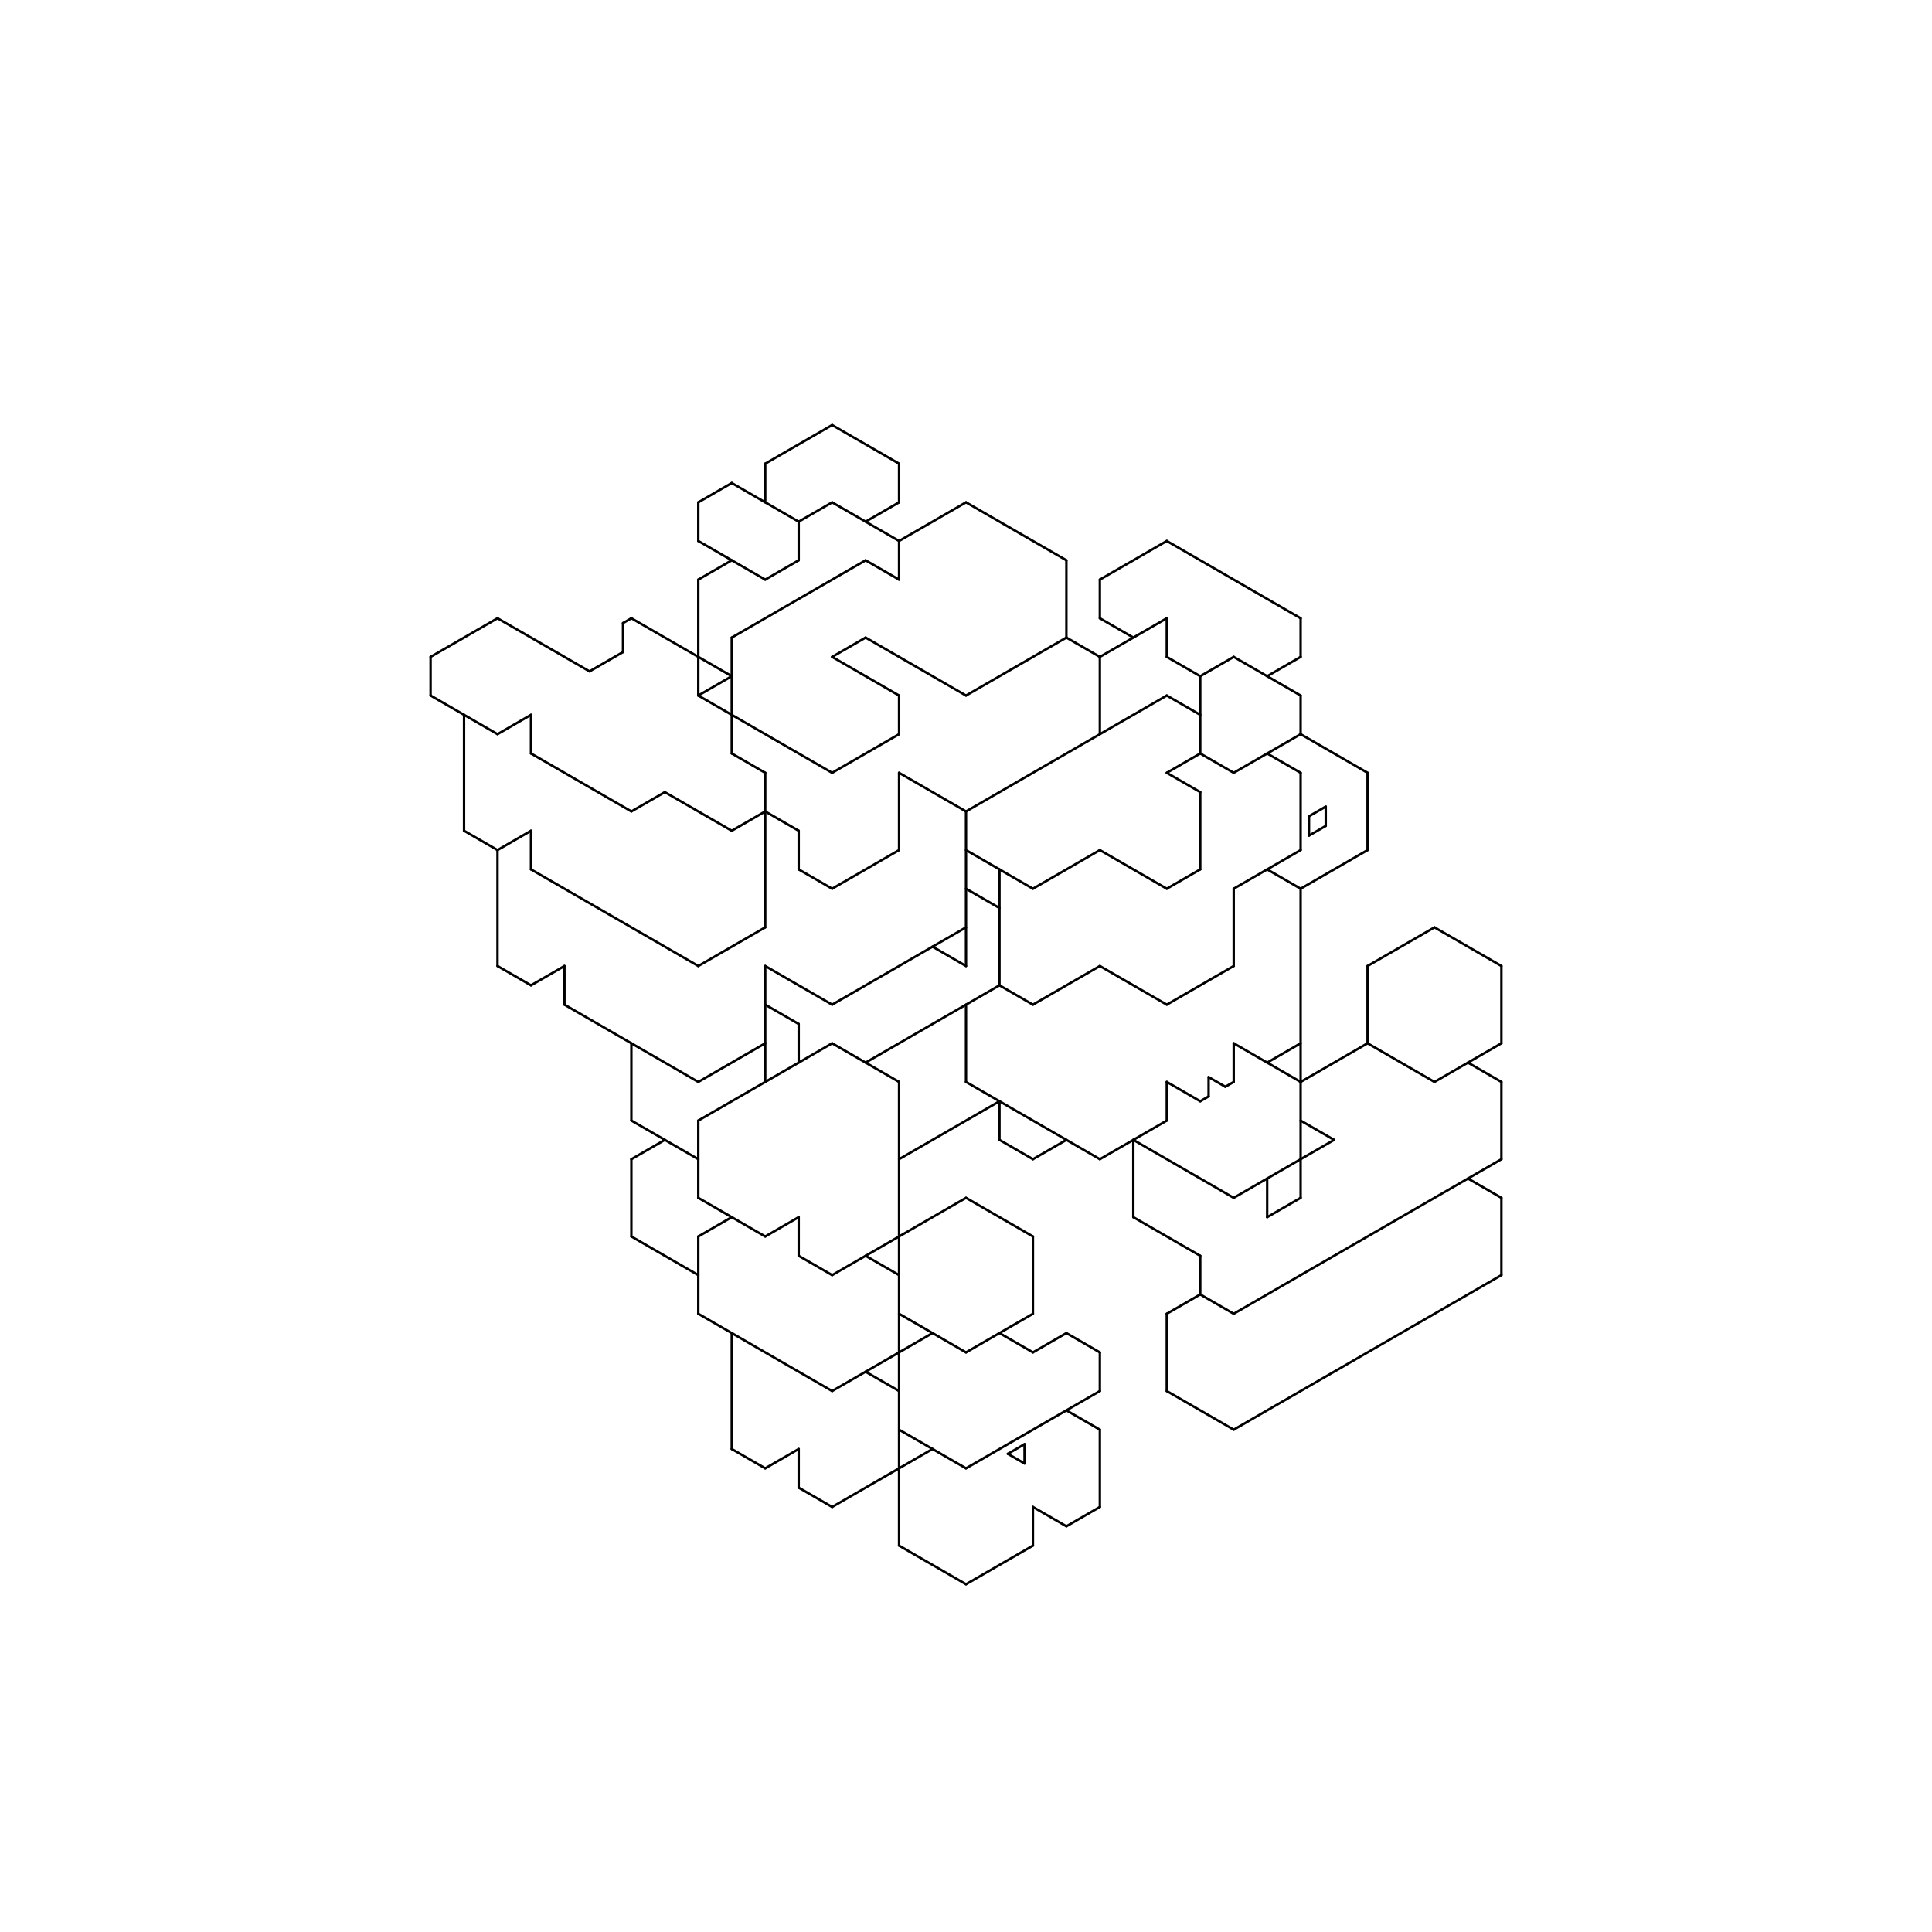
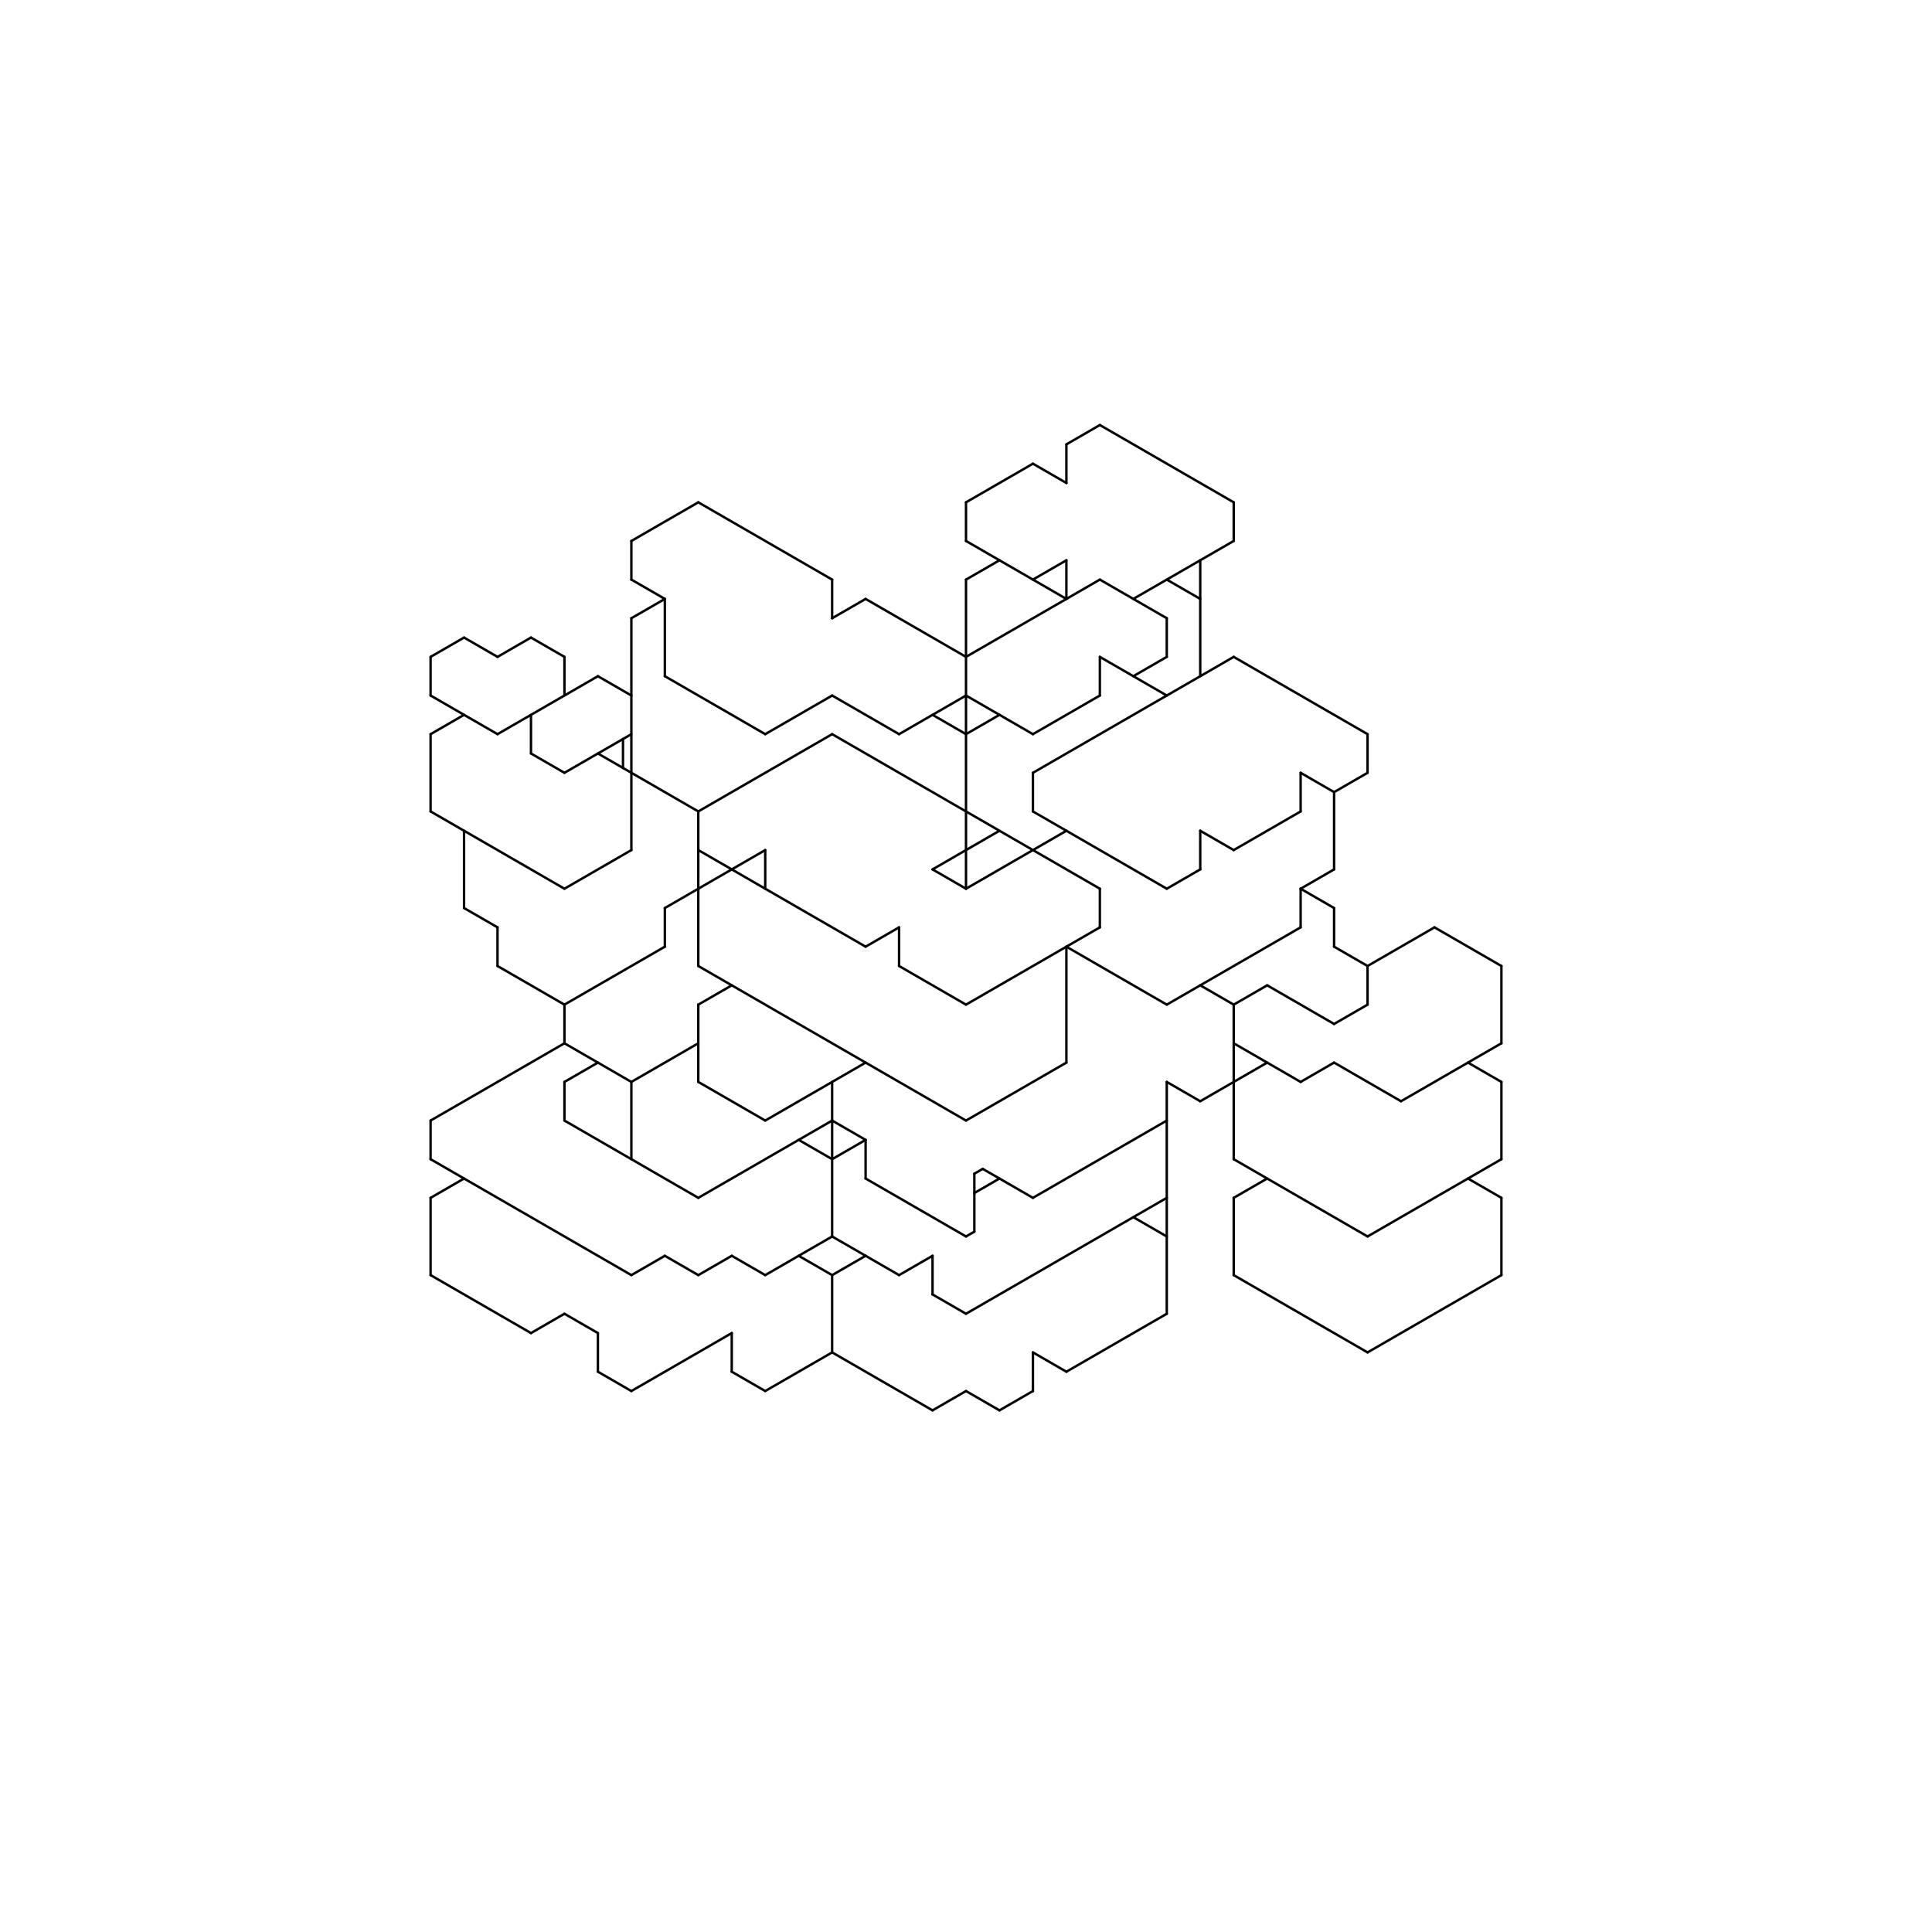
<svg xmlns="http://www.w3.org/2000/svg" style="fill-opacity:1; color-rendering:auto; color-interpolation:auto; text-rendering:auto; stroke:black; stroke-linecap:square; stroke-miterlimit:10; shape-rendering:auto; stroke-opacity:1; fill:black; stroke-dasharray:none; font-weight:normal; stroke-width:1; font-family:'Dialog'; font-style:normal; stroke-linejoin:miter; font-size:12px; stroke-dashoffset:0; image-rendering:auto;" width="800" height="800">
  <defs id="genericDefs" />
  <g>
    <g style="stroke-linecap:round; fill:white; stroke:white;">
      <rect x="0" width="800" height="800" y="0" style="stroke:none;" />
    </g>
    <g style="stroke-linecap:round;">
      <line y2="288" style="fill:none;" x1="178.298" x2="178.298" y1="272" />
-       <line y2="296" style="fill:none;" x1="192.154" x2="192.154" y1="344" />
-       <line y2="400" style="fill:none;" x1="206.01" x2="206.01" y1="352" />
-       <line y2="344" style="fill:none;" x1="219.867" x2="219.867" y1="360" />
+       <line y2="336" style="fill:none;" x1="178.298" x2="178.298" y1="304" />
+       <line y2="480" style="fill:none;" x1="178.298" x2="178.298" y1="464" />
+       <line y2="528" style="fill:none;" x1="178.298" x2="178.298" y1="496" />
+       <line y2="344" style="fill:none;" x1="192.154" x2="192.154" y1="376" />
+       <line y2="400" style="fill:none;" x1="206.01" x2="206.01" y1="384" />
      <line y2="296" style="fill:none;" x1="219.867" x2="219.867" y1="312" />
-       <line y2="416" style="fill:none;" x1="233.723" x2="233.723" y1="400" />
-       <line y2="258" style="fill:none;" x1="257.972" x2="257.972" y1="270" />
-       <line y2="464" style="fill:none;" x1="261.436" x2="261.436" y1="432" />
-       <line y2="512" style="fill:none;" x1="261.436" x2="261.436" y1="480" />
-       <line y2="512" style="fill:none;" x1="289.149" x2="289.149" y1="544" />
-       <line y2="464" style="fill:none;" x1="289.149" x2="289.149" y1="496" />
-       <line y2="240" style="fill:none;" x1="289.149" x2="289.149" y1="288" />
-       <line y2="208" style="fill:none;" x1="289.149" x2="289.149" y1="224" />
-       <line y2="312" style="fill:none;" x1="303.005" x2="303.005" y1="264" />
-       <line y2="600" style="fill:none;" x1="303.005" x2="303.005" y1="552" />
-       <line y2="400" style="fill:none;" x1="316.862" x2="316.862" y1="448" />
-       <line y2="320" style="fill:none;" x1="316.862" x2="316.862" y1="384" />
-       <line y2="192" style="fill:none;" x1="316.862" x2="316.862" y1="208" />
-       <line y2="232" style="fill:none;" x1="330.718" x2="330.718" y1="216" />
-       <line y2="360" style="fill:none;" x1="330.718" x2="330.718" y1="344" />
-       <line y2="440" style="fill:none;" x1="330.718" x2="330.718" y1="424" />
-       <line y2="520" style="fill:none;" x1="330.718" x2="330.718" y1="504" />
-       <line y2="616" style="fill:none;" x1="330.718" x2="330.718" y1="600" />
-       <line y2="448" style="fill:none;" x1="372.287" x2="372.287" y1="640" />
-       <line y2="320" style="fill:none;" x1="372.287" x2="372.287" y1="352" />
-       <line y2="288" style="fill:none;" x1="372.287" x2="372.287" y1="304" />
-       <line y2="224" style="fill:none;" x1="372.287" x2="372.287" y1="240" />
-       <line y2="192" style="fill:none;" x1="372.287" x2="372.287" y1="208" />
-       <line y2="400" style="fill:none;" x1="400" x2="400" y1="336" />
-       <line y2="448" style="fill:none;" x1="400" x2="400" y1="416" />
-       <line y2="456" style="fill:none;" x1="413.856" x2="413.856" y1="472" />
-       <line y2="360" style="fill:none;" x1="413.856" x2="413.856" y1="408" />
-       <line y2="606" style="fill:none;" x1="424.249" x2="424.249" y1="598" />
-       <line y2="624" style="fill:none;" x1="427.713" x2="427.713" y1="640" />
-       <line y2="512" style="fill:none;" x1="427.713" x2="427.713" y1="544" />
-       <line y2="264" style="fill:none;" x1="441.569" x2="441.569" y1="232" />
-       <line y2="592" style="fill:none;" x1="455.426" x2="455.426" y1="624" />
-       <line y2="560" style="fill:none;" x1="455.426" x2="455.426" y1="576" />
-       <line y2="272" style="fill:none;" x1="455.426" x2="455.426" y1="304" />
-       <line y2="240" style="fill:none;" x1="455.426" x2="455.426" y1="256" />
-       <line y2="504" style="fill:none;" x1="469.282" x2="469.282" y1="472" />
-       <line y2="544" style="fill:none;" x1="483.138" x2="483.138" y1="576" />
-       <line y2="448" style="fill:none;" x1="483.138" x2="483.138" y1="464" />
+       <line y2="288" style="fill:none;" x1="233.723" x2="233.723" y1="272" />
+       <line y2="432" style="fill:none;" x1="233.723" x2="233.723" y1="416" />
+       <line y2="464" style="fill:none;" x1="233.723" x2="233.723" y1="448" />
+       <line y2="552" style="fill:none;" x1="247.579" x2="247.579" y1="568" />
+       <line y2="318" style="fill:none;" x1="257.972" x2="257.972" y1="306" />
+       <line y2="448" style="fill:none;" x1="261.436" x2="261.436" y1="480" />
+       <line y2="256" style="fill:none;" x1="261.436" x2="261.436" y1="352" />
+       <line y2="224" style="fill:none;" x1="261.436" x2="261.436" y1="240" />
+       <line y2="280" style="fill:none;" x1="275.292" x2="275.292" y1="248" />
+       <line y2="392" style="fill:none;" x1="275.292" x2="275.292" y1="376" />
+       <line y2="416" style="fill:none;" x1="289.149" x2="289.149" y1="448" />
+       <line y2="336" style="fill:none;" x1="289.149" x2="289.149" y1="400" />
+       <line y2="568" style="fill:none;" x1="303.005" x2="303.005" y1="552" />
+       <line y2="352" style="fill:none;" x1="316.862" x2="316.862" y1="368" />
+       <line y2="256" style="fill:none;" x1="344.574" x2="344.574" y1="240" />
+       <line y2="512" style="fill:none;" x1="344.574" x2="344.574" y1="448" />
+       <line y2="560" style="fill:none;" x1="344.574" x2="344.574" y1="528" />
+       <line y2="472" style="fill:none;" x1="358.431" x2="358.431" y1="488" />
+       <line y2="400" style="fill:none;" x1="372.287" x2="372.287" y1="384" />
+       <line y2="520" style="fill:none;" x1="386.144" x2="386.144" y1="536" />
+       <line y2="224" style="fill:none;" x1="400" x2="400" y1="208" />
+       <line y2="368" style="fill:none;" x1="400" x2="400" y1="240" />
+       <line y2="486" style="fill:none;" x1="403.464" x2="403.464" y1="510" />
+       <line y2="336" style="fill:none;" x1="427.713" x2="427.713" y1="320" />
+       <line y2="576" style="fill:none;" x1="427.713" x2="427.713" y1="560" />
+       <line y2="392" style="fill:none;" x1="441.569" x2="441.569" y1="440" />
+       <line y2="232" style="fill:none;" x1="441.569" x2="441.569" y1="248" />
+       <line y2="184" style="fill:none;" x1="441.569" x2="441.569" y1="200" />
+       <line y2="288" style="fill:none;" x1="455.426" x2="455.426" y1="272" />
+       <line y2="384" style="fill:none;" x1="455.426" x2="455.426" y1="368" />
+       <line y2="448" style="fill:none;" x1="483.138" x2="483.138" y1="544" />
      <line y2="256" style="fill:none;" x1="483.138" x2="483.138" y1="272" />
-       <line y2="312" style="fill:none;" x1="496.995" x2="496.995" y1="280" />
-       <line y2="360" style="fill:none;" x1="496.995" x2="496.995" y1="328" />
-       <line y2="536" style="fill:none;" x1="496.995" x2="496.995" y1="520" />
-       <line y2="446" style="fill:none;" x1="500.459" x2="500.459" y1="454" />
-       <line y2="400" style="fill:none;" x1="510.851" x2="510.851" y1="368" />
-       <line y2="448" style="fill:none;" x1="510.851" x2="510.851" y1="432" />
-       <line y2="488" style="fill:none;" x1="524.708" x2="524.708" y1="504" />
-       <line y2="272" style="fill:none;" x1="538.564" x2="538.564" y1="256" />
-       <line y2="304" style="fill:none;" x1="538.564" x2="538.564" y1="288" />
-       <line y2="352" style="fill:none;" x1="538.564" x2="538.564" y1="320" />
-       <line y2="496" style="fill:none;" x1="538.564" x2="538.564" y1="368" />
-       <line y2="338" style="fill:none;" x1="542.028" x2="542.028" y1="346" />
-       <line y2="342" style="fill:none;" x1="548.956" x2="548.956" y1="334" />
-       <line y2="400" style="fill:none;" x1="566.277" x2="566.277" y1="432" />
-       <line y2="320" style="fill:none;" x1="566.277" x2="566.277" y1="352" />
-       <line y2="432" style="fill:none;" x1="621.702" x2="621.702" y1="400" />
-       <line y2="480" style="fill:none;" x1="621.702" x2="621.702" y1="448" />
-       <line y2="528" style="fill:none;" x1="621.702" x2="621.702" y1="496" />
-       <line y2="608" style="fill:none;" x1="303.005" x2="316.862" y1="600" />
-       <line y2="624" style="fill:none;" x1="330.718" x2="344.574" y1="616" />
-       <line y2="656" style="fill:none;" x1="372.287" x2="400" y1="640" />
-       <line y2="624" style="fill:none;" x1="441.569" x2="427.713" y1="632" />
-       <line y2="592" style="fill:none;" x1="400" x2="372.287" y1="608" />
-       <line y2="544" style="fill:none;" x1="344.574" x2="289.149" y1="576" />
-       <line y2="528" style="fill:none;" x1="261.436" x2="289.149" y1="512" />
-       <line y2="576" style="fill:none;" x1="358.431" x2="372.287" y1="568" />
-       <line y2="606" style="fill:none;" x1="417.32" x2="424.249" y1="602" />
-       <line y2="584" style="fill:none;" x1="455.426" x2="441.569" y1="592" />
-       <line y2="544" style="fill:none;" x1="400" x2="372.287" y1="560" />
+       <line y2="280" style="fill:none;" x1="496.995" x2="496.995" y1="232" />
+       <line y2="360" style="fill:none;" x1="496.995" x2="496.995" y1="344" />
+       <line y2="496" style="fill:none;" x1="510.851" x2="510.851" y1="528" />
+       <line y2="416" style="fill:none;" x1="510.851" x2="510.851" y1="480" />
+       <line y2="208" style="fill:none;" x1="510.851" x2="510.851" y1="224" />
+       <line y2="336" style="fill:none;" x1="538.564" x2="538.564" y1="320" />
+       <line y2="384" style="fill:none;" x1="538.564" x2="538.564" y1="368" />
+       <line y2="376" style="fill:none;" x1="552.42" x2="552.42" y1="392" />
+       <line y2="328" style="fill:none;" x1="552.42" x2="552.42" y1="360" />
+       <line y2="320" style="fill:none;" x1="566.277" x2="566.277" y1="304" />
+       <line y2="416" style="fill:none;" x1="566.277" x2="566.277" y1="400" />
+       <line y2="496" style="fill:none;" x1="621.702" x2="621.702" y1="528" />
+       <line y2="448" style="fill:none;" x1="621.702" x2="621.702" y1="480" />
+       <line y2="400" style="fill:none;" x1="621.702" x2="621.702" y1="432" />
+       <line y2="568" style="fill:none;" x1="261.436" x2="247.579" y1="576" />
+       <line y2="528" style="fill:none;" x1="219.867" x2="178.298" y1="552" />
+       <line y2="552" style="fill:none;" x1="233.723" x2="247.579" y1="544" />
+       <line y2="568" style="fill:none;" x1="316.862" x2="303.005" y1="576" />
+       <line y2="528" style="fill:none;" x1="178.298" x2="261.436" y1="480" />
+       <line y2="560" style="fill:none;" x1="386.144" x2="344.574" y1="584" />
+       <line y2="520" style="fill:none;" x1="289.149" x2="275.292" y1="528" />
+       <line y2="528" style="fill:none;" x1="303.005" x2="316.862" y1="520" />
+       <line y2="584" style="fill:none;" x1="400" x2="413.856" y1="576" />
      <line y2="520" style="fill:none;" x1="344.574" x2="330.718" y1="528" />
-       <line y2="496" style="fill:none;" x1="316.862" x2="289.149" y1="512" />
-       <line y2="480" style="fill:none;" x1="261.436" x2="289.149" y1="464" />
-       <line y2="528" style="fill:none;" x1="358.431" x2="372.287" y1="520" />
-       <line y2="560" style="fill:none;" x1="413.856" x2="427.713" y1="552" />
-       <line y2="576" style="fill:none;" x1="510.851" x2="483.138" y1="592" />
-       <line y2="552" style="fill:none;" x1="455.426" x2="441.569" y1="560" />
-       <line y2="408" style="fill:none;" x1="206.01" x2="219.867" y1="400" />
-       <line y2="448" style="fill:none;" x1="233.723" x2="289.149" y1="416" />
-       <line y2="496" style="fill:none;" x1="427.713" x2="400" y1="512" />
-       <line y2="544" style="fill:none;" x1="496.995" x2="510.851" y1="536" />
-       <line y2="504" style="fill:none;" x1="496.995" x2="469.282" y1="520" />
-       <line y2="472" style="fill:none;" x1="427.713" x2="413.856" y1="480" />
-       <line y2="432" style="fill:none;" x1="372.287" x2="344.574" y1="448" />
-       <line y2="416" style="fill:none;" x1="330.718" x2="316.862" y1="424" />
-       <line y2="360" style="fill:none;" x1="289.149" x2="219.867" y1="400" />
-       <line y2="344" style="fill:none;" x1="206.01" x2="192.154" y1="352" />
-       <line y2="416" style="fill:none;" x1="316.862" x2="344.574" y1="400" />
-       <line y2="480" style="fill:none;" x1="400" x2="455.426" y1="448" />
-       <line y2="472" style="fill:none;" x1="510.851" x2="469.282" y1="496" />
+       <line y2="464" style="fill:none;" x1="289.149" x2="233.723" y1="496" />
+       <line y2="528" style="fill:none;" x1="344.574" x2="372.287" y1="512" />
+       <line y2="544" style="fill:none;" x1="386.144" x2="400" y1="536" />
+       <line y2="568" style="fill:none;" x1="427.713" x2="441.569" y1="560" />
+       <line y2="432" style="fill:none;" x1="261.436" x2="233.723" y1="448" />
+       <line y2="416" style="fill:none;" x1="206.01" x2="233.723" y1="400" />
+       <line y2="464" style="fill:none;" x1="289.149" x2="316.862" y1="448" />
+       <line y2="480" style="fill:none;" x1="330.718" x2="344.574" y1="472" />
+       <line y2="512" style="fill:none;" x1="358.431" x2="400" y1="488" />
+       <line y2="464" style="fill:none;" x1="358.431" x2="344.574" y1="472" />
+       <line y2="376" style="fill:none;" x1="206.01" x2="192.154" y1="384" />
+       <line y2="496" style="fill:none;" x1="406.928" x2="427.713" y1="484" />
+       <line y2="528" style="fill:none;" x1="566.277" x2="510.851" y1="560" />
+       <line y2="504" style="fill:none;" x1="483.138" x2="469.282" y1="512" />
+       <line y2="400" style="fill:none;" x1="400" x2="289.149" y1="464" />
+       <line y2="336" style="fill:none;" x1="233.723" x2="178.298" y1="368" />
      <line y2="304" style="fill:none;" x1="178.298" x2="206.01" y1="288" />
-       <line y2="336" style="fill:none;" x1="219.867" x2="261.436" y1="312" />
+       <line y2="320" style="fill:none;" x1="219.867" x2="233.723" y1="312" />
+       <line y2="392" style="fill:none;" x1="289.149" x2="358.431" y1="352" />
+       <line y2="416" style="fill:none;" x1="372.287" x2="400" y1="400" />
+       <line y2="512" style="fill:none;" x1="510.851" x2="566.277" y1="480" />
      <line y2="448" style="fill:none;" x1="496.995" x2="483.138" y1="456" />
-       <line y2="408" style="fill:none;" x1="427.713" x2="413.856" y1="416" />
-       <line y2="392" style="fill:none;" x1="400" x2="386.144" y1="400" />
-       <line y2="360" style="fill:none;" x1="344.574" x2="330.718" y1="368" />
-       <line y2="328" style="fill:none;" x1="303.005" x2="275.292" y1="344" />
-       <line y2="450" style="fill:none;" x1="500.459" x2="507.387" y1="446" />
-       <line y2="464" style="fill:none;" x1="552.42" x2="538.564" y1="472" />
-       <line y2="336" style="fill:none;" x1="330.718" x2="316.862" y1="344" />
-       <line y2="278" style="fill:none;" x1="206.01" x2="244.115" y1="256" />
-       <line y2="320" style="fill:none;" x1="303.005" x2="316.862" y1="312" />
-       <line y2="376" style="fill:none;" x1="400" x2="413.856" y1="368" />
-       <line y2="416" style="fill:none;" x1="455.426" x2="483.138" y1="400" />
-       <line y2="448" style="fill:none;" x1="510.851" x2="538.564" y1="432" />
-       <line y2="496" style="fill:none;" x1="607.846" x2="621.702" y1="488" />
-       <line y2="352" style="fill:none;" x1="427.713" x2="400" y1="368" />
-       <line y2="288" style="fill:none;" x1="344.574" x2="289.149" y1="320" />
-       <line y2="280" style="fill:none;" x1="261.436" x2="303.005" y1="256" />
-       <line y2="336" style="fill:none;" x1="372.287" x2="400" y1="320" />
-       <line y2="448" style="fill:none;" x1="566.277" x2="593.99" y1="432" />
-       <line y2="440" style="fill:none;" x1="621.702" x2="607.846" y1="448" />
-       <line y2="352" style="fill:none;" x1="483.138" x2="455.426" y1="368" />
-       <line y2="288" style="fill:none;" x1="344.574" x2="372.287" y1="272" />
-       <line y2="360" style="fill:none;" x1="538.564" x2="524.708" y1="368" />
-       <line y2="264" style="fill:none;" x1="400" x2="358.431" y1="288" />
-       <line y2="224" style="fill:none;" x1="316.862" x2="289.149" y1="240" />
-       <line y2="328" style="fill:none;" x1="483.138" x2="496.995" y1="320" />
-       <line y2="400" style="fill:none;" x1="593.99" x2="621.702" y1="384" />
-       <line y2="312" style="fill:none;" x1="510.851" x2="496.995" y1="320" />
-       <line y2="232" style="fill:none;" x1="372.287" x2="358.431" y1="240" />
-       <line y2="200" style="fill:none;" x1="330.718" x2="303.005" y1="216" />
-       <line y2="224" style="fill:none;" x1="344.574" x2="372.287" y1="208" />
-       <line y2="272" style="fill:none;" x1="441.569" x2="455.426" y1="264" />
-       <line y2="296" style="fill:none;" x1="483.138" x2="496.995" y1="288" />
-       <line y2="320" style="fill:none;" x1="524.708" x2="538.564" y1="312" />
-       <line y2="304" style="fill:none;" x1="566.277" x2="538.564" y1="320" />
-       <line y2="272" style="fill:none;" x1="496.995" x2="483.138" y1="280" />
-       <line y2="256" style="fill:none;" x1="469.282" x2="455.426" y1="264" />
-       <line y2="192" style="fill:none;" x1="344.574" x2="372.287" y1="176" />
-       <line y2="232" style="fill:none;" x1="400" x2="441.569" y1="208" />
-       <line y2="288" style="fill:none;" x1="510.851" x2="538.564" y1="272" />
-       <line y2="224" style="fill:none;" x1="538.564" x2="483.138" y1="256" />
-       <line y2="640" style="fill:none;" x1="400" x2="427.713" y1="656" />
-       <line y2="624" style="fill:none;" x1="441.569" x2="455.426" y1="632" />
-       <line y2="528" style="fill:none;" x1="510.851" x2="621.702" y1="592" />
-       <line y2="602" style="fill:none;" x1="424.249" x2="417.32" y1="598" />
-       <line y2="576" style="fill:none;" x1="400" x2="455.426" y1="608" />
-       <line y2="480" style="fill:none;" x1="510.851" x2="621.702" y1="544" />
-       <line y2="544" style="fill:none;" x1="496.995" x2="483.138" y1="536" />
-       <line y2="624" style="fill:none;" x1="386.144" x2="344.574" y1="600" />
-       <line y2="552" style="fill:none;" x1="427.713" x2="441.569" y1="560" />
-       <line y2="496" style="fill:none;" x1="524.708" x2="538.564" y1="504" />
-       <line y2="448" style="fill:none;" x1="621.702" x2="593.99" y1="432" />
-       <line y2="496" style="fill:none;" x1="552.42" x2="510.851" y1="472" />
-       <line y2="560" style="fill:none;" x1="427.713" x2="400" y1="544" />
-       <line y2="608" style="fill:none;" x1="330.718" x2="316.862" y1="600" />
-       <line y2="552" style="fill:none;" x1="344.574" x2="386.144" y1="576" />
-       <line y2="448" style="fill:none;" x1="566.277" x2="538.564" y1="432" />
-       <line y2="464" style="fill:none;" x1="455.426" x2="483.138" y1="480" />
-       <line y2="454" style="fill:none;" x1="496.995" x2="500.459" y1="456" />
-       <line y2="448" style="fill:none;" x1="507.387" x2="510.851" y1="450" />
-       <line y2="432" style="fill:none;" x1="524.708" x2="538.564" y1="440" />
-       <line y2="400" style="fill:none;" x1="593.99" x2="566.277" y1="384" />
-       <line y2="480" style="fill:none;" x1="441.569" x2="427.713" y1="472" />
-       <line y2="528" style="fill:none;" x1="400" x2="344.574" y1="496" />
-       <line y2="504" style="fill:none;" x1="316.862" x2="330.718" y1="512" />
-       <line y2="456" style="fill:none;" x1="372.287" x2="413.856" y1="480" />
-       <line y2="400" style="fill:none;" x1="483.138" x2="510.851" y1="416" />
-       <line y2="368" style="fill:none;" x1="566.277" x2="538.564" y1="352" />
-       <line y2="512" style="fill:none;" x1="303.005" x2="289.149" y1="504" />
-       <line y2="400" style="fill:none;" x1="427.713" x2="455.426" y1="416" />
-       <line y2="352" style="fill:none;" x1="510.851" x2="538.564" y1="368" />
-       <line y2="346" style="fill:none;" x1="548.956" x2="542.028" y1="342" />
-       <line y2="334" style="fill:none;" x1="542.028" x2="548.956" y1="338" />
-       <line y2="368" style="fill:none;" x1="496.995" x2="483.138" y1="360" />
-       <line y2="440" style="fill:none;" x1="413.856" x2="358.431" y1="408" />
-       <line y2="472" style="fill:none;" x1="261.436" x2="275.292" y1="480" />
-       <line y2="432" style="fill:none;" x1="289.149" x2="344.574" y1="464" />
-       <line y2="320" style="fill:none;" x1="538.564" x2="510.851" y1="304" />
-       <line y2="368" style="fill:none;" x1="455.426" x2="427.713" y1="352" />
-       <line y2="416" style="fill:none;" x1="400" x2="344.574" y1="384" />
-       <line y2="448" style="fill:none;" x1="316.862" x2="289.149" y1="432" />
-       <line y2="312" style="fill:none;" x1="483.138" x2="496.995" y1="320" />
-       <line y2="280" style="fill:none;" x1="538.564" x2="524.708" y1="272" />
-       <line y2="384" style="fill:none;" x1="289.149" x2="316.862" y1="400" />
-       <line y2="352" style="fill:none;" x1="344.574" x2="372.287" y1="368" />
-       <line y2="288" style="fill:none;" x1="400" x2="483.138" y1="336" />
-       <line y2="272" style="fill:none;" x1="496.995" x2="510.851" y1="280" />
-       <line y2="272" style="fill:none;" x1="483.138" x2="455.426" y1="256" />
-       <line y2="408" style="fill:none;" x1="233.723" x2="219.867" y1="400" />
-       <line y2="336" style="fill:none;" x1="303.005" x2="316.862" y1="344" />
-       <line y2="304" style="fill:none;" x1="344.574" x2="372.287" y1="320" />
-       <line y2="264" style="fill:none;" x1="400" x2="441.569" y1="288" />
-       <line y2="240" style="fill:none;" x1="483.138" x2="455.426" y1="224" />
-       <line y2="328" style="fill:none;" x1="261.436" x2="275.292" y1="336" />
-       <line y2="272" style="fill:none;" x1="358.431" x2="344.574" y1="264" />
-       <line y2="352" style="fill:none;" x1="219.867" x2="206.01" y1="344" />
-       <line y2="280" style="fill:none;" x1="289.149" x2="303.005" y1="288" />
-       <line y2="224" style="fill:none;" x1="400" x2="372.287" y1="208" />
-       <line y2="264" style="fill:none;" x1="358.431" x2="303.005" y1="232" />
-       <line y2="296" style="fill:none;" x1="206.01" x2="219.867" y1="304" />
-       <line y2="232" style="fill:none;" x1="316.862" x2="330.718" y1="240" />
-       <line y2="208" style="fill:none;" x1="358.431" x2="372.287" y1="216" />
-       <line y2="278" style="fill:none;" x1="257.972" x2="244.115" y1="270" />
-       <line y2="256" style="fill:none;" x1="257.972" x2="261.436" y1="258" />
-       <line y2="232" style="fill:none;" x1="289.149" x2="303.005" y1="240" />
-       <line y2="208" style="fill:none;" x1="330.718" x2="344.574" y1="216" />
-       <line y2="192" style="fill:none;" x1="344.574" x2="316.862" y1="176" />
-       <line y2="208" style="fill:none;" x1="303.005" x2="289.149" y1="200" />
-       <line y2="272" style="fill:none;" x1="206.01" x2="178.298" y1="256" />
+       <line y2="312" style="fill:none;" x1="289.149" x2="247.579" y1="336" />
+       <line y2="272" style="fill:none;" x1="192.154" x2="206.01" y1="264" />
+       <line y2="488" style="fill:none;" x1="621.702" x2="607.846" y1="496" />
+       <line y2="432" style="fill:none;" x1="538.564" x2="510.851" y1="448" />
+       <line y2="392" style="fill:none;" x1="483.138" x2="441.569" y1="416" />
+       <line y2="360" style="fill:none;" x1="400" x2="386.144" y1="368" />
+       <line y2="280" style="fill:none;" x1="261.436" x2="247.579" y1="288" />
+       <line y2="264" style="fill:none;" x1="233.723" x2="219.867" y1="272" />
+       <line y2="304" style="fill:none;" x1="275.292" x2="316.862" y1="280" />
+       <line y2="416" style="fill:none;" x1="496.995" x2="510.851" y1="408" />
+       <line y2="456" style="fill:none;" x1="552.42" x2="580.133" y1="440" />
+       <line y2="408" style="fill:none;" x1="552.42" x2="524.708" y1="424" />
+       <line y2="304" style="fill:none;" x1="455.426" x2="344.574" y1="368" />
+       <line y2="248" style="fill:none;" x1="261.436" x2="275.292" y1="240" />
+       <line y2="304" style="fill:none;" x1="344.574" x2="372.287" y1="288" />
+       <line y2="368" style="fill:none;" x1="427.713" x2="483.138" y1="336" />
+       <line y2="448" style="fill:none;" x1="607.846" x2="621.702" y1="440" />
+       <line y2="392" style="fill:none;" x1="566.277" x2="552.42" y1="400" />
+       <line y2="296" style="fill:none;" x1="400" x2="386.144" y1="304" />
+       <line y2="304" style="fill:none;" x1="400" x2="427.713" y1="288" />
+       <line y2="352" style="fill:none;" x1="496.995" x2="510.851" y1="344" />
+       <line y2="376" style="fill:none;" x1="538.564" x2="552.42" y1="368" />
+       <line y2="384" style="fill:none;" x1="621.702" x2="593.99" y1="400" />
+       <line y2="248" style="fill:none;" x1="400" x2="358.431" y1="272" />
+       <line y2="208" style="fill:none;" x1="344.574" x2="289.149" y1="240" />
+       <line y2="288" style="fill:none;" x1="455.426" x2="483.138" y1="272" />
+       <line y2="328" style="fill:none;" x1="538.564" x2="552.42" y1="320" />
+       <line y2="224" style="fill:none;" x1="441.569" x2="400" y1="248" />
+       <line y2="256" style="fill:none;" x1="455.426" x2="483.138" y1="240" />
+       <line y2="304" style="fill:none;" x1="510.851" x2="566.277" y1="272" />
+       <line y2="240" style="fill:none;" x1="496.995" x2="483.138" y1="248" />
+       <line y2="200" style="fill:none;" x1="427.713" x2="441.569" y1="192" />
+       <line y2="176" style="fill:none;" x1="510.851" x2="455.426" y1="208" />
+       <line y2="528" style="fill:none;" x1="566.277" x2="621.702" y1="560" />
+       <line y2="512" style="fill:none;" x1="621.702" x2="566.277" y1="480" />
+       <line y2="576" style="fill:none;" x1="413.856" x2="427.713" y1="584" />
+       <line y2="544" style="fill:none;" x1="441.569" x2="483.138" y1="568" />
+       <line y2="584" style="fill:none;" x1="400" x2="386.144" y1="576" />
+       <line y2="488" style="fill:none;" x1="510.851" x2="524.708" y1="496" />
+       <line y2="432" style="fill:none;" x1="580.133" x2="621.702" y1="456" />
+       <line y2="544" style="fill:none;" x1="483.138" x2="400" y1="496" />
+       <line y2="560" style="fill:none;" x1="316.862" x2="344.574" y1="576" />
+       <line y2="440" style="fill:none;" x1="538.564" x2="552.42" y1="448" />
+       <line y2="424" style="fill:none;" x1="566.277" x2="552.42" y1="416" />
+       <line y2="456" style="fill:none;" x1="524.708" x2="496.995" y1="440" />
+       <line y2="496" style="fill:none;" x1="483.138" x2="427.713" y1="464" />
+       <line y2="512" style="fill:none;" x1="403.464" x2="400" y1="510" />
+       <line y2="528" style="fill:none;" x1="386.144" x2="372.287" y1="520" />
+       <line y2="552" style="fill:none;" x1="261.436" x2="303.005" y1="576" />
+       <line y2="520" style="fill:none;" x1="344.574" x2="358.431" y1="528" />
+       <line y2="488" style="fill:none;" x1="403.464" x2="413.856" y1="494" />
+       <line y2="384" style="fill:none;" x1="566.277" x2="593.99" y1="400" />
+       <line y2="486" style="fill:none;" x1="406.928" x2="403.464" y1="484" />
+       <line y2="512" style="fill:none;" x1="316.862" x2="344.574" y1="528" />
+       <line y2="408" style="fill:none;" x1="510.851" x2="524.708" y1="416" />
+       <line y2="416" style="fill:none;" x1="538.564" x2="483.138" y1="384" />
+       <line y2="464" style="fill:none;" x1="441.569" x2="400" y1="440" />
+       <line y2="528" style="fill:none;" x1="303.005" x2="289.149" y1="520" />
+       <line y2="544" style="fill:none;" x1="219.867" x2="233.723" y1="552" />
+       <line y2="520" style="fill:none;" x1="261.436" x2="275.292" y1="528" />
+       <line y2="472" style="fill:none;" x1="344.574" x2="358.431" y1="480" />
+       <line y2="360" style="fill:none;" x1="538.564" x2="552.42" y1="368" />
+       <line y2="496" style="fill:none;" x1="344.574" x2="289.149" y1="464" />
+       <line y2="440" style="fill:none;" x1="316.862" x2="358.431" y1="464" />
+       <line y2="384" style="fill:none;" x1="400" x2="455.426" y1="416" />
+       <line y2="360" style="fill:none;" x1="483.138" x2="496.995" y1="368" />
+       <line y2="336" style="fill:none;" x1="510.851" x2="538.564" y1="352" />
+       <line y2="320" style="fill:none;" x1="552.42" x2="566.277" y1="328" />
+       <line y2="368" style="fill:none;" x1="441.569" x2="400" y1="344" />
+       <line y2="392" style="fill:none;" x1="372.287" x2="358.431" y1="384" />
+       <line y2="448" style="fill:none;" x1="289.149" x2="261.436" y1="432" />
+       <line y2="496" style="fill:none;" x1="192.154" x2="178.298" y1="488" />
+       <line y2="440" style="fill:none;" x1="233.723" x2="247.579" y1="448" />
+       <line y2="408" style="fill:none;" x1="289.149" x2="303.005" y1="416" />
+       <line y2="344" style="fill:none;" x1="386.144" x2="413.856" y1="360" />
+       <line y2="320" style="fill:none;" x1="510.851" x2="427.713" y1="272" />
+       <line y2="464" style="fill:none;" x1="233.723" x2="178.298" y1="432" />
+       <line y2="392" style="fill:none;" x1="233.723" x2="275.292" y1="416" />
+       <line y2="288" style="fill:none;" x1="427.713" x2="455.426" y1="304" />
+       <line y2="272" style="fill:none;" x1="469.282" x2="483.138" y1="280" />
+       <line y2="304" style="fill:none;" x1="413.856" x2="400" y1="296" />
+       <line y2="376" style="fill:none;" x1="316.862" x2="275.292" y1="352" />
+       <line y2="288" style="fill:none;" x1="372.287" x2="400" y1="304" />
+       <line y2="224" style="fill:none;" x1="469.282" x2="510.851" y1="248" />
+       <line y2="272" style="fill:none;" x1="455.426" x2="400" y1="240" />
+       <line y2="336" style="fill:none;" x1="344.574" x2="289.149" y1="304" />
+       <line y2="368" style="fill:none;" x1="261.436" x2="233.723" y1="352" />
+       <line y2="288" style="fill:none;" x1="316.862" x2="344.574" y1="304" />
+       <line y2="232" style="fill:none;" x1="427.713" x2="441.569" y1="240" />
+       <line y2="240" style="fill:none;" x1="413.856" x2="400" y1="232" />
+       <line y2="304" style="fill:none;" x1="233.723" x2="261.436" y1="320" />
+       <line y2="248" style="fill:none;" x1="344.574" x2="358.431" y1="256" />
+       <line y2="184" style="fill:none;" x1="455.426" x2="441.569" y1="176" />
+       <line y2="208" style="fill:none;" x1="427.713" x2="400" y1="192" />
+       <line y2="280" style="fill:none;" x1="206.01" x2="247.579" y1="304" />
+       <line y2="256" style="fill:none;" x1="275.292" x2="261.436" y1="248" />
+       <line y2="304" style="fill:none;" x1="192.154" x2="178.298" y1="296" />
+       <line y2="264" style="fill:none;" x1="206.01" x2="219.867" y1="272" />
+       <line y2="224" style="fill:none;" x1="289.149" x2="261.436" y1="208" />
+       <line y2="272" style="fill:none;" x1="192.154" x2="178.298" y1="264" />
    </g>
  </g>
</svg>
